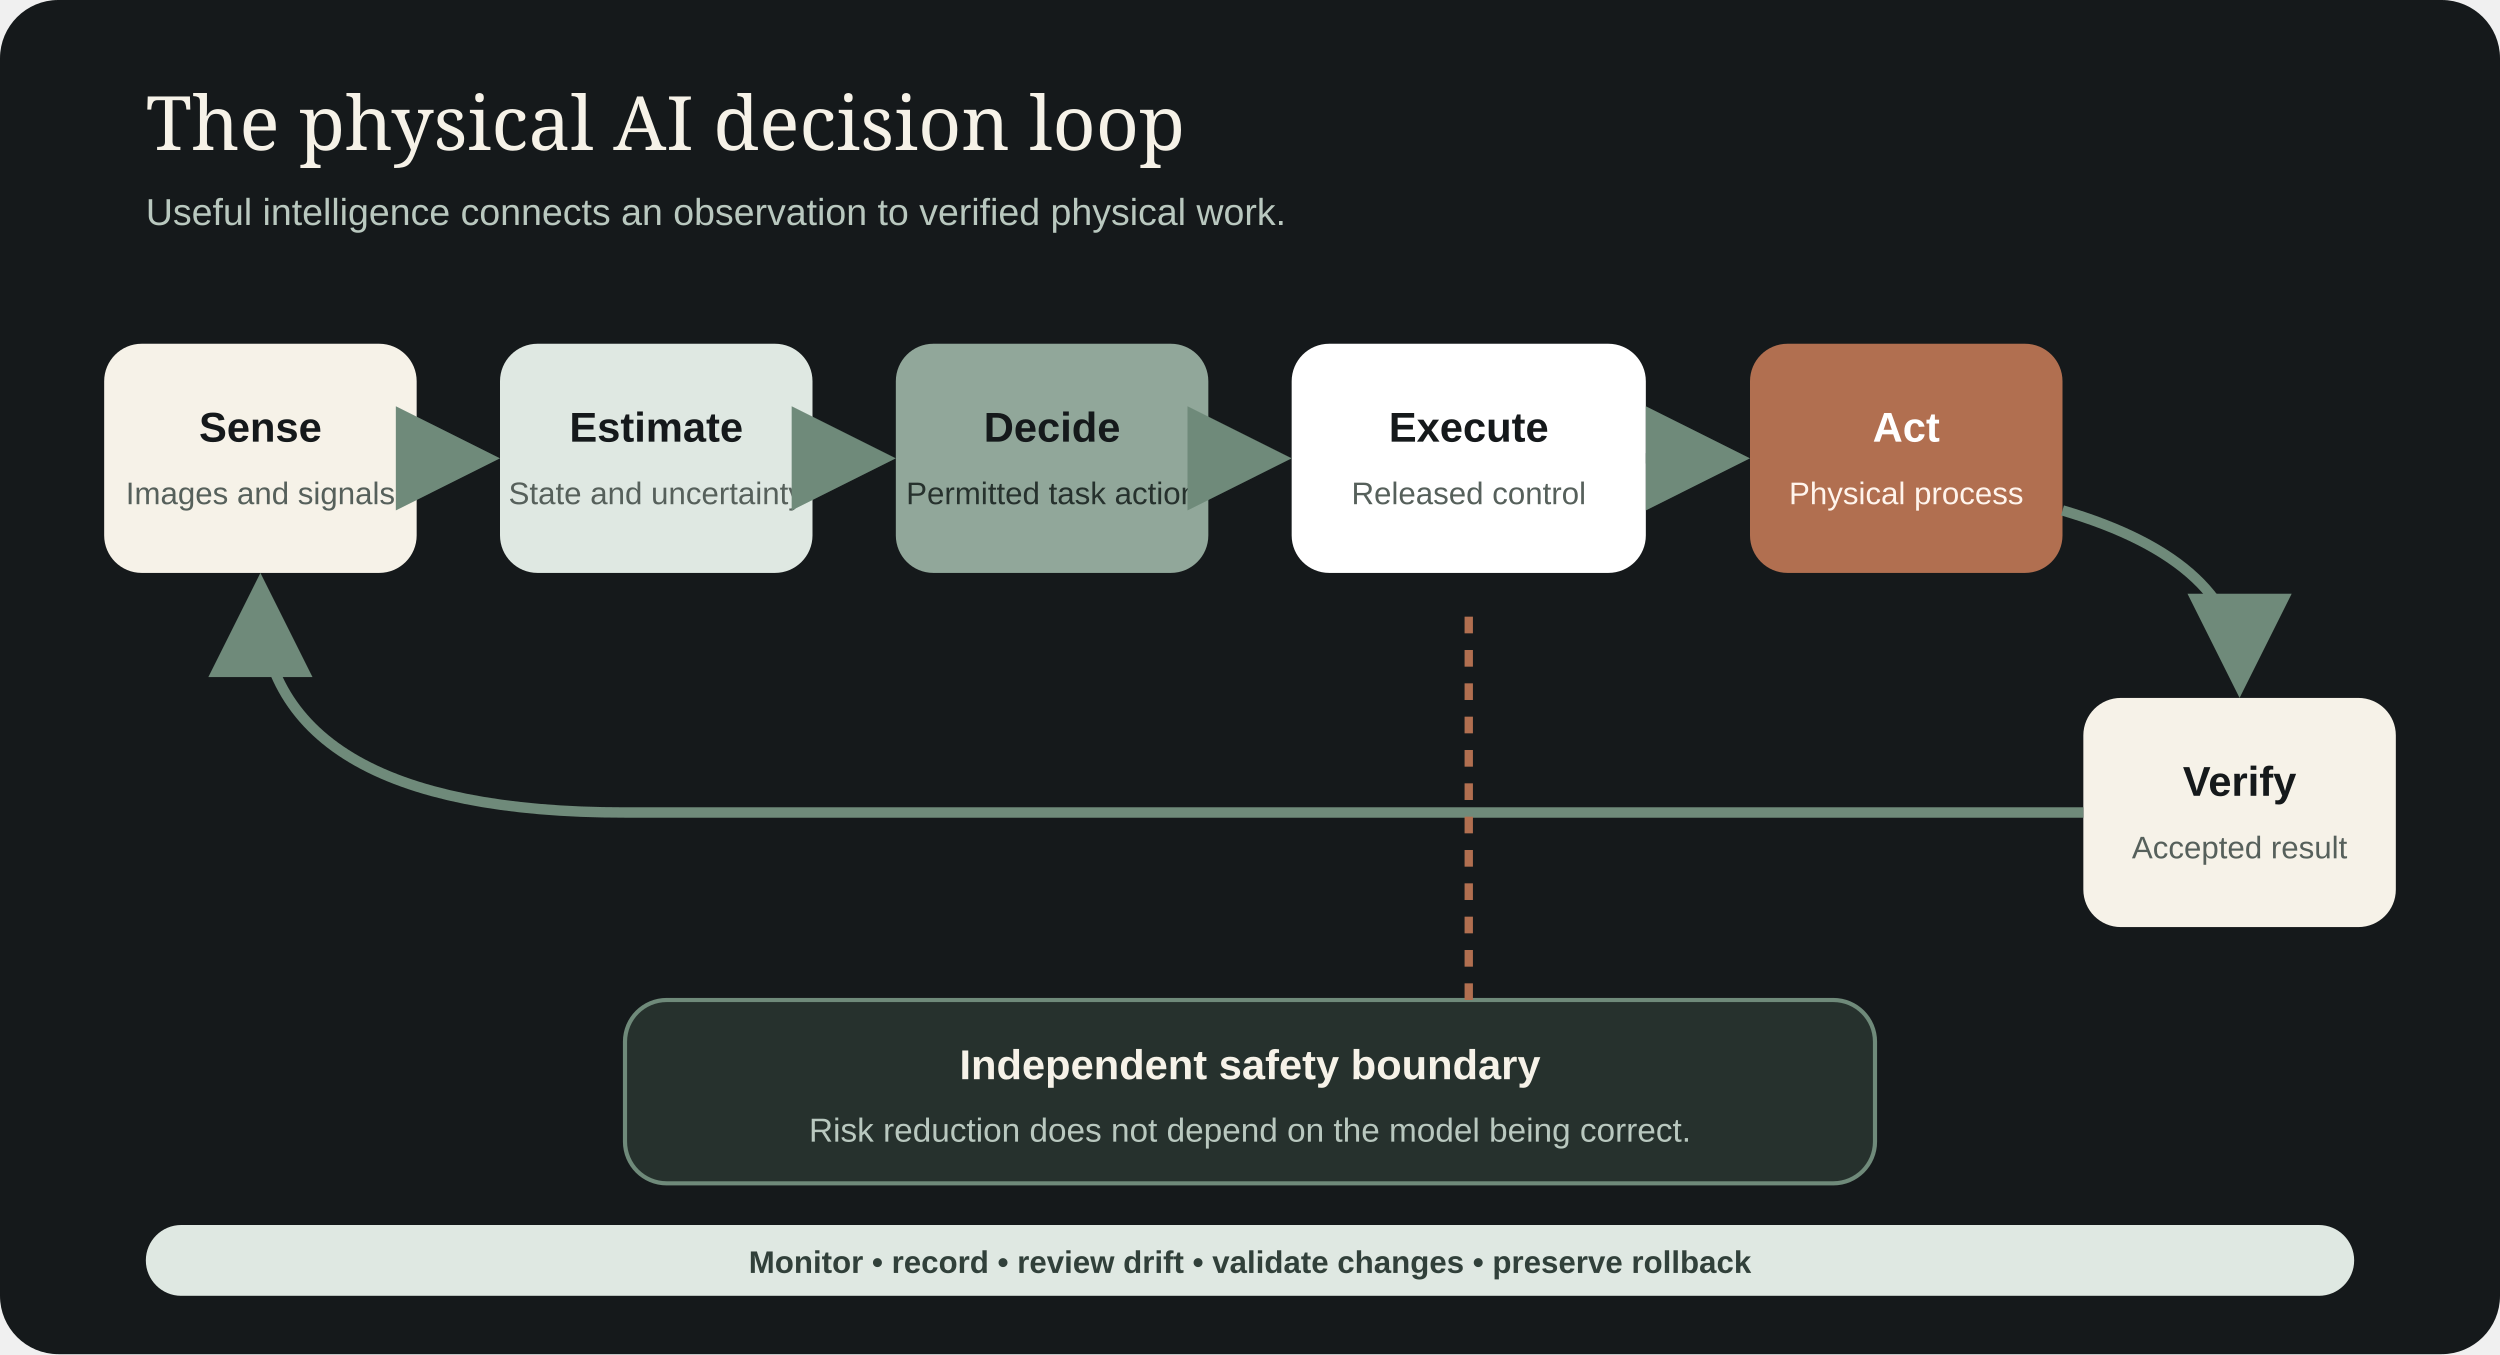
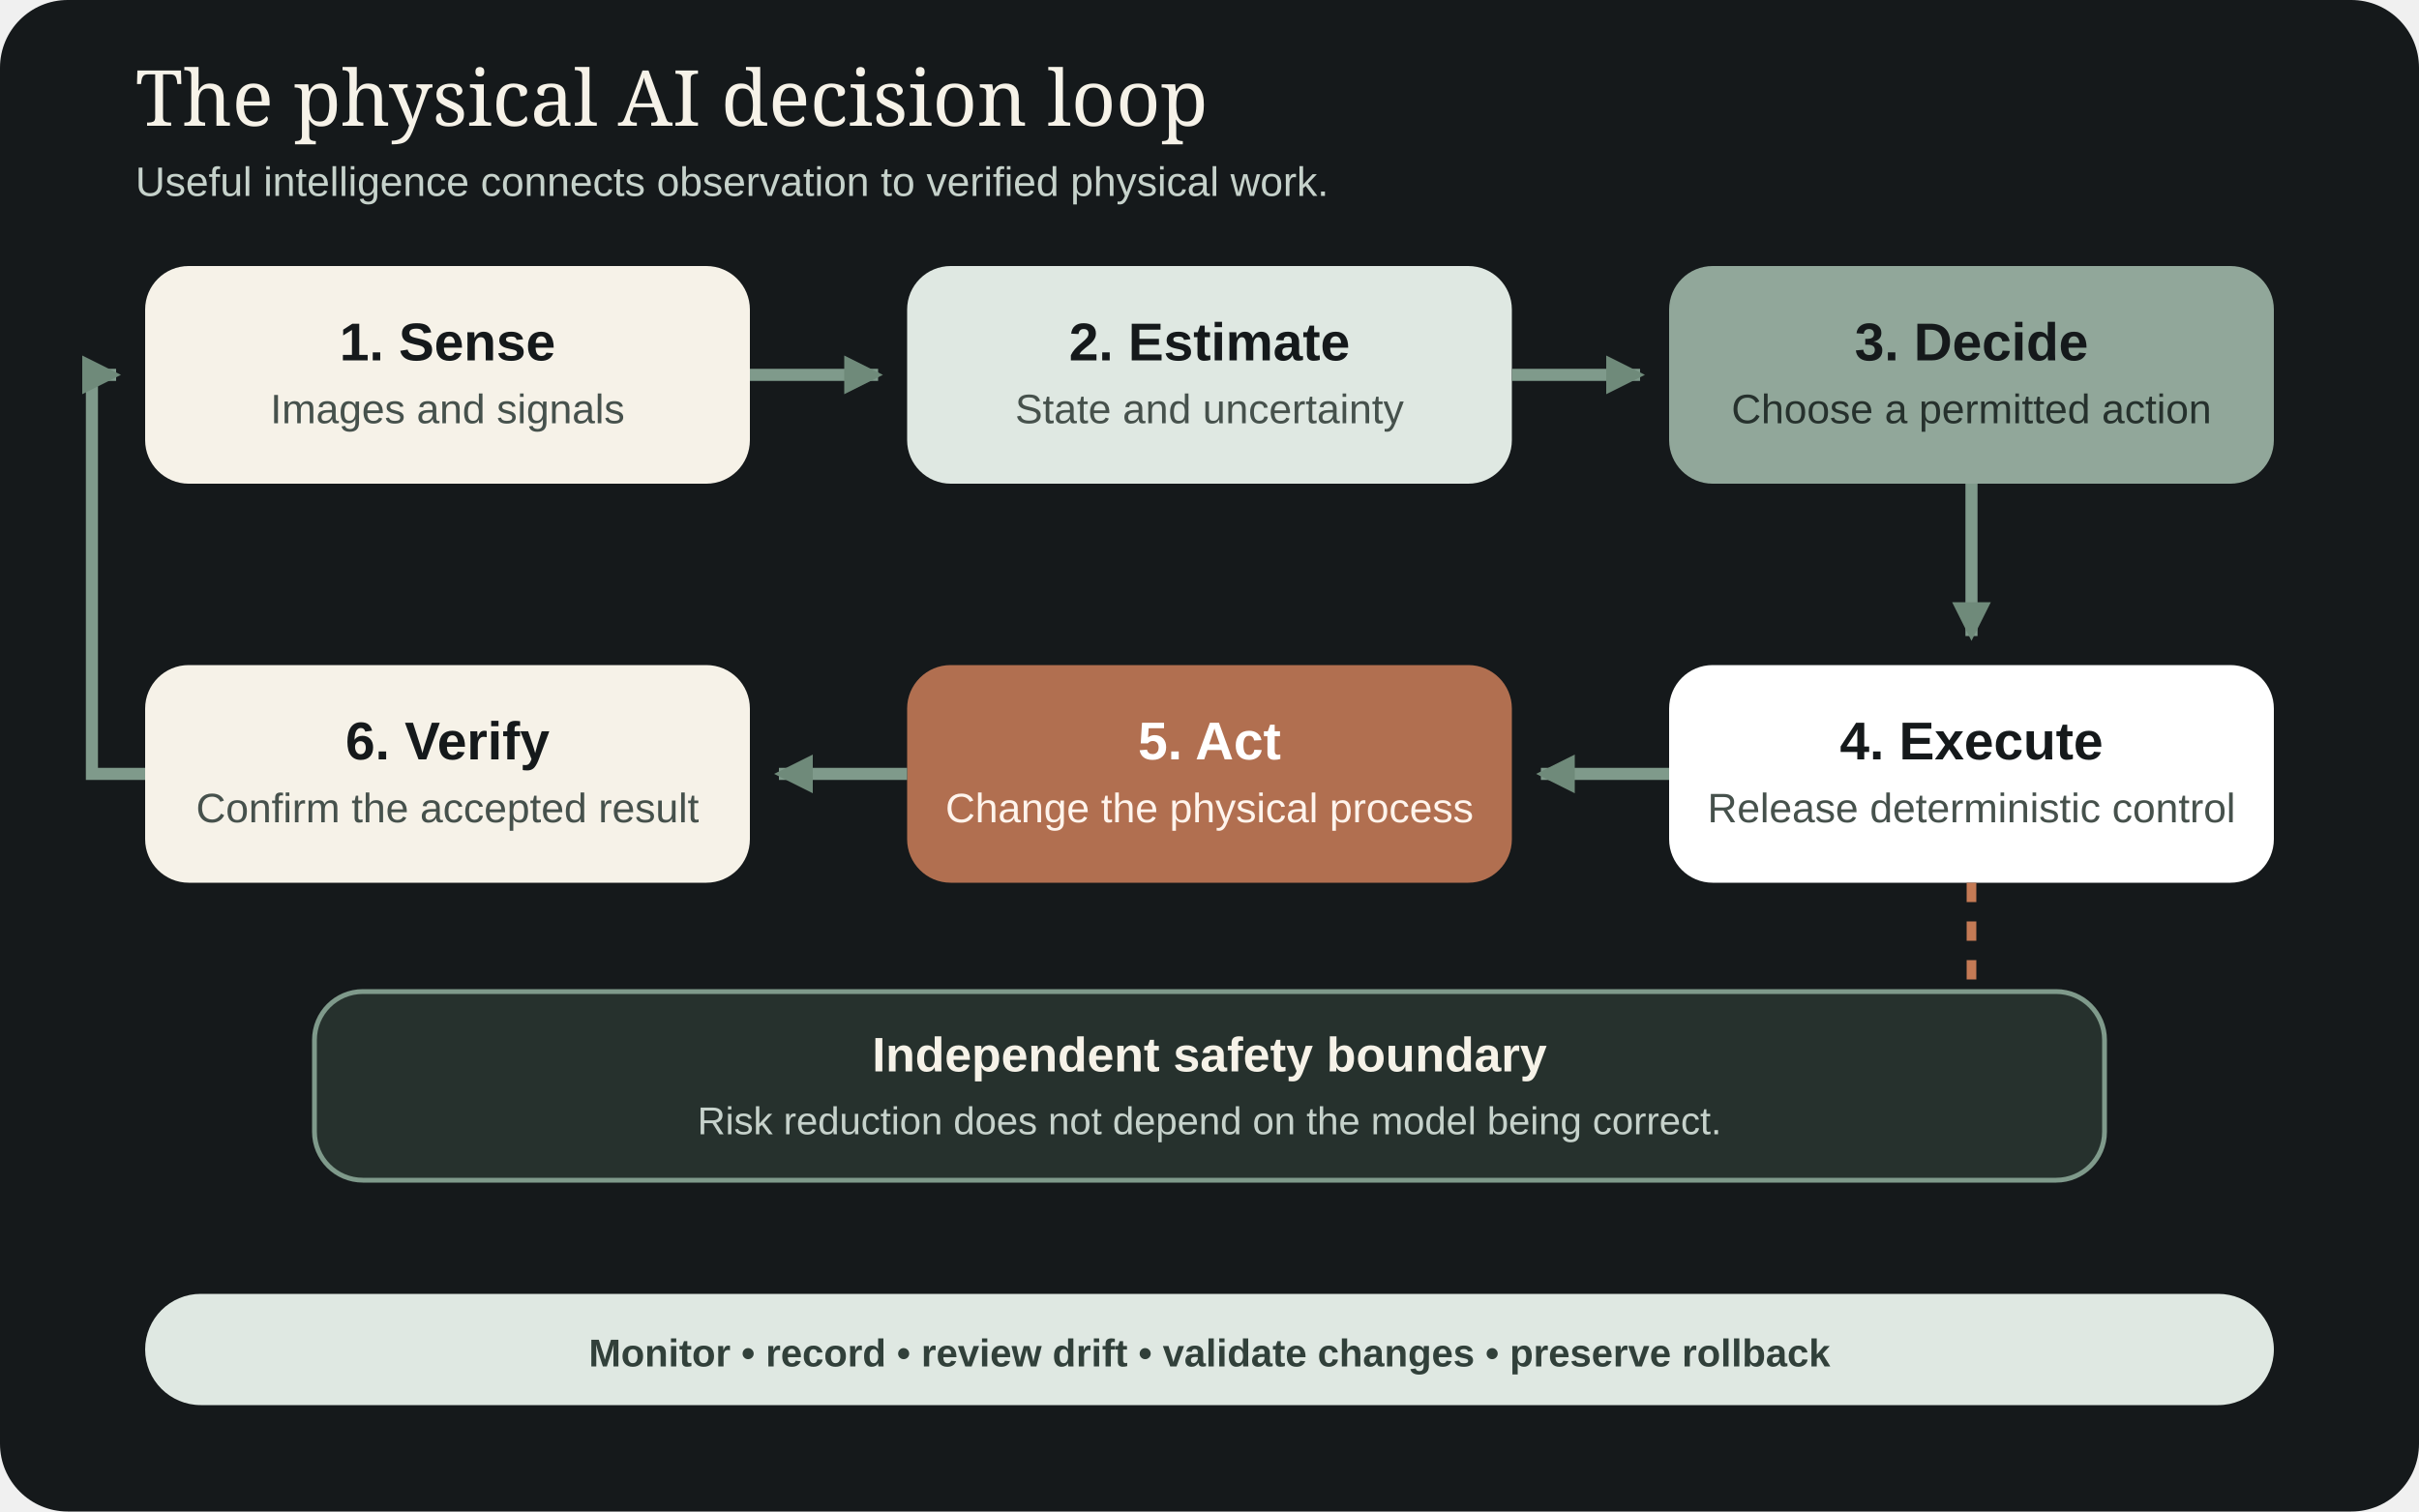
- <svg xmlns="http://www.w3.org/2000/svg" viewBox="0 0 1200 650" role="img" aria-labelledby="title desc">
+ <svg xmlns="http://www.w3.org/2000/svg" viewBox="0 0 1000 625" role="img" aria-labelledby="title desc">
  <defs>
-     <marker id="arrow" markerWidth="10" markerHeight="10" refX="8" refY="5" orient="auto">
-       <path d="M0 0L10 5L0 10Z" fill="#6f8a7a" />
+     <marker id="arrow" markerWidth="16" markerHeight="16" refX="14" refY="8" orient="auto" markerUnits="userSpaceOnUse">
+       <path d="M0 0L16 8L0 16Z" fill="#6f8a7a" />
    </marker>
  </defs>
-   <rect width="1200" height="650" rx="28" fill="#15191b" />
-   <text x="70" y="72" fill="#f6f2e8" font-family="Georgia,serif" font-size="36">The physical AI decision loop</text>
-   <text x="70" y="108" fill="#b9c8bf" font-family="Arial,sans-serif" font-size="18">Useful intelligence connects an observation to verified physical work.</text>
+   <rect width="1000" height="625" rx="28" fill="#15191b" />
+   <text x="56" y="52" fill="#f6f2e8" font-family="Georgia,serif" font-size="32">The physical AI decision loop</text>
+   <text x="56" y="81" fill="#c6d2cb" font-family="Arial,sans-serif" font-size="17">Useful intelligence connects observation to verified physical work.</text>
  <g font-family="Arial,sans-serif" text-anchor="middle">
-     <g transform="translate(125 220)">
-       <rect x="-75" y="-55" width="150" height="110" rx="18" fill="#f6f2e8" />
-       <text y="-8" fill="#15191b" font-size="20" font-weight="700">Sense</text>
-       <text y="22" fill="#56605b" font-size="15">Images and signals</text>
+     <g transform="translate(60 110)">
+       <rect width="250" height="90" rx="18" fill="#f6f2e8" />
+       <text x="125" y="39" fill="#15191b" font-size="22" font-weight="700">1. Sense</text>
+       <text x="125" y="65" fill="#46514c" font-size="17">Images and signals</text>
    </g>
-     <g transform="translate(315 220)">
-       <rect x="-75" y="-55" width="150" height="110" rx="18" fill="#dfe8e2" />
-       <text y="-8" fill="#15191b" font-size="20" font-weight="700">Estimate</text>
-       <text y="22" fill="#56605b" font-size="15">State and uncertainty</text>
+     <g transform="translate(375 110)">
+       <rect width="250" height="90" rx="18" fill="#dfe8e2" />
+       <text x="125" y="39" fill="#15191b" font-size="22" font-weight="700">2. Estimate</text>
+       <text x="125" y="65" fill="#46514c" font-size="17">State and uncertainty</text>
    </g>
-     <g transform="translate(505 220)">
-       <rect x="-75" y="-55" width="150" height="110" rx="18" fill="#91a79a" />
-       <text y="-8" fill="#15191b" font-size="20" font-weight="700">Decide</text>
-       <text y="22" fill="#26312d" font-size="15">Permitted task action</text>
+     <g transform="translate(690 110)">
+       <rect width="250" height="90" rx="18" fill="#91a79a" />
+       <text x="125" y="39" fill="#15191b" font-size="22" font-weight="700">3. Decide</text>
+       <text x="125" y="65" fill="#26312d" font-size="17">Choose a permitted action</text>
    </g>
-     <g transform="translate(705 220)">
-       <rect x="-85" y="-55" width="170" height="110" rx="18" fill="#ffffff" />
-       <text y="-8" fill="#15191b" font-size="20" font-weight="700">Execute</text>
-       <text y="22" fill="#56605b" font-size="15">Released control</text>
+     <g transform="translate(690 275)">
+       <rect width="250" height="90" rx="18" fill="#ffffff" />
+       <text x="125" y="39" fill="#15191b" font-size="22" font-weight="700">4. Execute</text>
+       <text x="125" y="65" fill="#46514c" font-size="17">Release deterministic control</text>
    </g>
-     <g transform="translate(915 220)">
-       <rect x="-75" y="-55" width="150" height="110" rx="18" fill="#b16f50" />
-       <text y="-8" fill="#fff" font-size="20" font-weight="700">Act</text>
-       <text y="22" fill="#fff4ec" font-size="15">Physical process</text>
+     <g transform="translate(375 275)">
+       <rect width="250" height="90" rx="18" fill="#b16f50" />
+       <text x="125" y="39" fill="#ffffff" font-size="22" font-weight="700">5. Act</text>
+       <text x="125" y="65" fill="#fff4ec" font-size="17">Change the physical process</text>
    </g>
-     <g transform="translate(1075 390)">
-       <rect x="-75" y="-55" width="150" height="110" rx="18" fill="#f6f2e8" />
-       <text y="-8" fill="#15191b" font-size="20" font-weight="700">Verify</text>
-       <text y="22" fill="#56605b" font-size="15">Accepted result</text>
+     <g transform="translate(60 275)">
+       <rect width="250" height="90" rx="18" fill="#f6f2e8" />
+       <text x="125" y="39" fill="#15191b" font-size="22" font-weight="700">6. Verify</text>
+       <text x="125" y="65" fill="#46514c" font-size="17">Confirm the accepted result</text>
    </g>
  </g>
-   <g stroke="#6f8a7a" stroke-width="5" fill="none" marker-end="url(#arrow)">
-     <path d="M200 220H230" />
-     <path d="M390 220H420" />
-     <path d="M580 220H610" />
-     <path d="M790 220H830" />
-     <path d="M990 245Q1075 270 1075 325" />
-     <path d="M1000 390H300Q125 390 125 285" />
+   <g stroke="#7f9a8b" stroke-width="5" fill="none" marker-end="url(#arrow)">
+     <path d="M310 155H363" />
+     <path d="M625 155H678" />
+     <path d="M815 200V263" />
+     <path d="M690 320H637" />
+     <path d="M375 320H322" />
+     <path d="M60 320H38V155H48" />
  </g>
-   <rect x="300" y="480" width="600" height="88" rx="20" fill="#26312d" stroke="#6f8a7a" stroke-width="2" />
-   <text x="600" y="518" text-anchor="middle" fill="#f6f2e8" font-family="Arial,sans-serif" font-size="20" font-weight="700">Independent safety boundary</text>
-   <text x="600" y="548" text-anchor="middle" fill="#b9c8bf" font-family="Arial,sans-serif" font-size="16">Risk reduction does not depend on the model being correct.</text>
-   <path d="M705 480V290" stroke="#b16f50" stroke-width="4" stroke-dasharray="8 8" />
-   <rect x="70" y="588" width="1060" height="34" rx="17" fill="#dfe8e2" />
-   <text x="600" y="611" text-anchor="middle" fill="#31403a" font-family="Arial,sans-serif" font-size="15" font-weight="700">Monitor • record • review drift • validate changes • preserve rollback</text>
+   <path d="M815 365V410" stroke="#c47a55" stroke-width="4" stroke-dasharray="8 8" />
+   <rect x="130" y="410" width="740" height="78" rx="20" fill="#26312d" stroke="#7f9a8b" stroke-width="2" />
+   <text x="500" y="443" text-anchor="middle" fill="#f6f2e8" font-family="Arial,sans-serif" font-size="20" font-weight="700">Independent safety boundary</text>
+   <text x="500" y="469" text-anchor="middle" fill="#c6d2cb" font-family="Arial,sans-serif" font-size="16">Risk reduction does not depend on the model being correct.</text>
+   <rect x="60" y="535" width="880" height="46" rx="23" fill="#dfe8e2" />
+   <text x="500" y="565" text-anchor="middle" fill="#31403a" font-family="Arial,sans-serif" font-size="16" font-weight="700">Monitor • record • review drift • validate changes • preserve rollback</text>
</svg>
